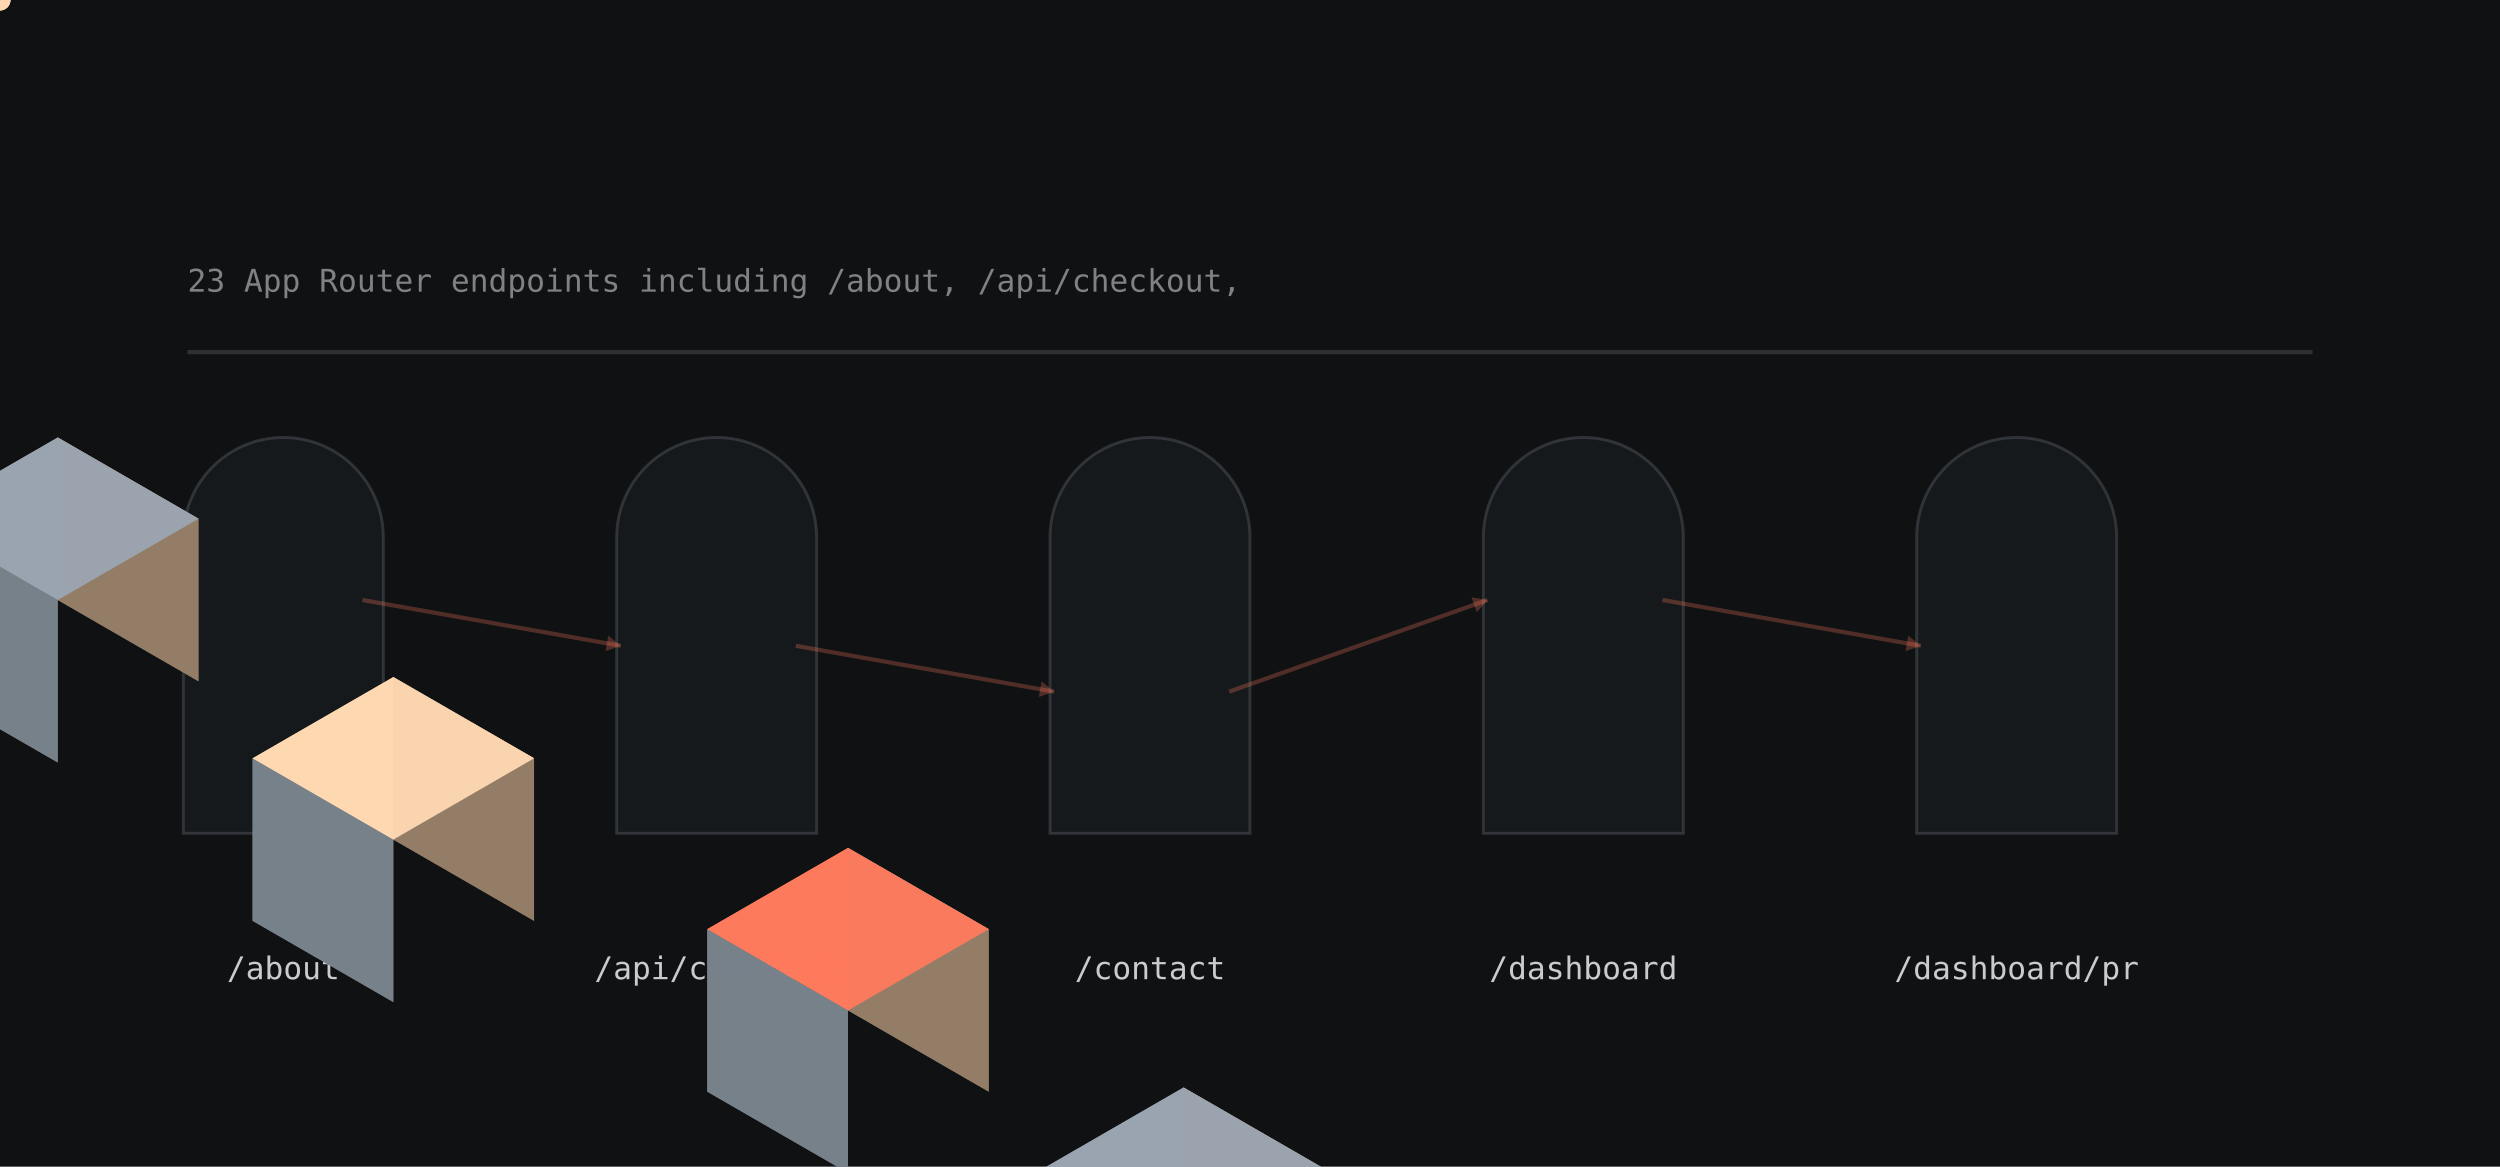
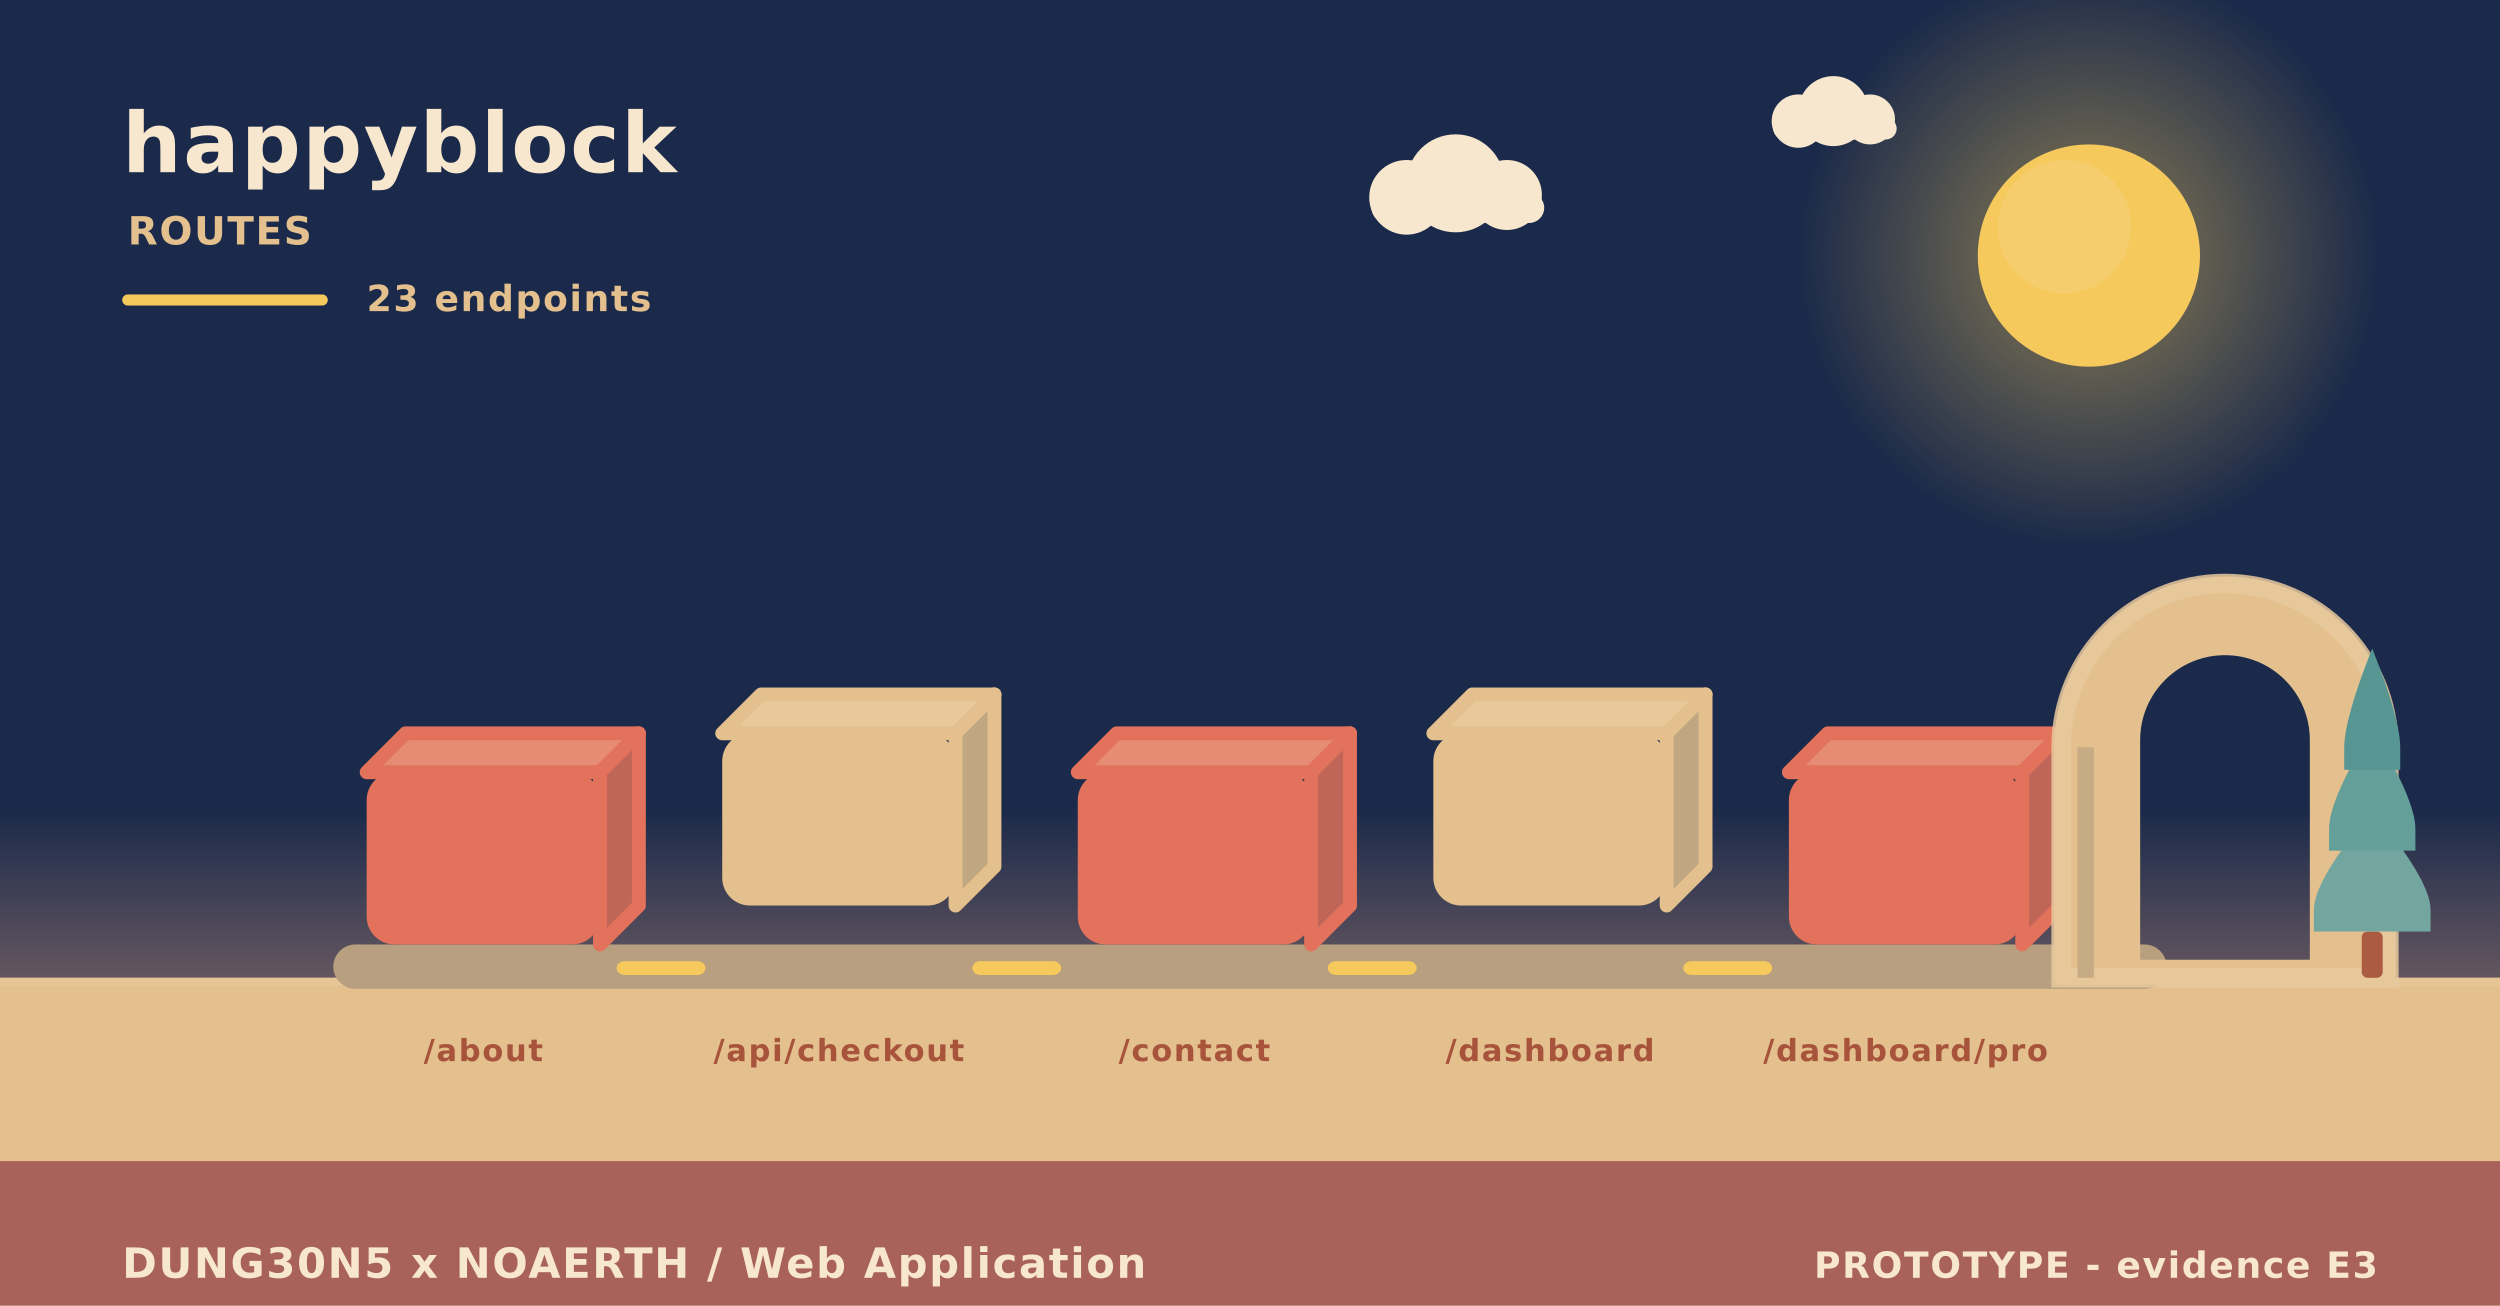
- <svg xmlns="http://www.w3.org/2000/svg" viewBox="0 0 1200 560" width="1200" height="560" role="img" aria-label="happyblock data flow">
-   <rect width="1200" height="560" fill="#0f1113" />
-   <defs>
-     <linearGradient id="gf" x1="0" y1="0" x2="1" y2="1">
-       <stop offset="0%" stop-color="#ff7a5c" />
-       <stop offset="100%" stop-color="#9aa5b1" />
-     </linearGradient>
-   </defs>
-   <path d="M88.00,400.00 L88.00,258.00 A48.00,48.00 0 0 1 184.00,258.00 L184.00,400.00 Z" fill="rgba(154,165,177,0.100)" opacity="0.55" stroke="rgba(154,165,177,0.400)" stroke-width="1.4" />
-   <polygon points="-133.37,173.00 -65.82,212.00 -65.82,134.00 -133.37,95.00" fill="#947d67" opacity="0.95" />
-   <polygon points="-200.92,212.00 -133.37,251.00 -133.37,173.00 -200.92,134.00" fill="#78818a" opacity="0.95" />
-   <polygon points="-133.37,95.00 -65.82,134.00 -133.37,173.00 -200.92,134.00" fill="#ff7a5c" opacity="0.95" />
+ <svg xmlns="http://www.w3.org/2000/svg" width="900" height="470" viewBox="0 0 900 470" role="img" aria-label="happyblock - how data moves">
+   <linearGradient id="skyd" x1="0" y1="0" x2="0" y2="1">
+     <stop offset="0" stop-color="#1b2a4a" />
+     <stop offset="0.62" stop-color="#1b2a4a" />
+     <stop offset="1" stop-color="#f3ad8a" />
+   </linearGradient>
+   <rect width="900" height="470" fill="url(#skyd)" />
+   <radialGradient id="sund">
+     <stop offset="0.35" stop-color="#f5c95c" stop-opacity="0.34" />
+     <stop offset="1" stop-color="#f5c95c" stop-opacity="0" />
+   </radialGradient>
+   <circle cx="752" cy="92" r="104" fill="url(#sund)" />
+   <circle cx="752" cy="92" r="40" fill="#f5c95c" />
+   <circle cx="743.2" cy="81.6" r="24" fill="#f5d27e" opacity="0.5" />
  <g>
-     <polygon points="-133.37,173.00 -65.82,212.00 -65.82,134.00 -133.37,95.00" fill="#947d67" opacity="0.95" />
-     <polygon points="-200.92,212.00 -133.37,251.00 -133.37,173.00 -200.92,134.00" fill="#78818a" opacity="0.95" />
-     <polygon points="-133.37,95.00 -65.82,134.00 -133.37,173.00 -200.92,134.00" fill="#ff7a5c" opacity="0.95" />
-     <animate attributeName="opacity" values="0.25;1.0;0.25" dur="3.667s" begin="0.0s" repeatCount="indefinite" />
+     <circle cx="524" cy="66" r="17.64" fill="#f6e7ce" />
+     <circle cx="506.36" cy="71.04" r="13.44" fill="#f6e7ce" />
+     <circle cx="542.48" cy="70.2" r="12.6" fill="#f6e7ce" />
+     <rect x="493.76" y="69.36" width="62.16" height="10.92" rx="5.46" fill="#f6e7ce" />
+     <animateTransform attributeName="transform" type="translate" values="0 0;24 0;0 0" dur="36s" begin="0s" repeatCount="indefinite" />
  </g>
-   <text x="136" y="470" font-family="ui-monospace,Menlo,monospace" font-size="15" fill="rgba(241,243,245,0.820)" text-anchor="middle">/about</text>
-   <path d="M296.00,400.00 L296.00,258.00 A48.00,48.00 0 0 1 392.00,258.00 L392.00,400.00 Z" fill="rgba(154,165,177,0.100)" opacity="0.55" stroke="rgba(154,165,177,0.400)" stroke-width="1.4" />
-   <polygon points="27.71,288.00 95.26,327.00 95.26,249.00 27.71,210.00" fill="#947d67" opacity="0.95" />
-   <polygon points="-39.84,327.00 27.71,366.00 27.71,288.00 -39.84,249.00" fill="#78818a" opacity="0.95" />
-   <polygon points="27.71,210.00 95.26,249.00 27.71,288.00 -39.84,249.00" fill="#9aa5b1" opacity="0.95" />
  <g>
-     <polygon points="27.71,288.00 95.26,327.00 95.26,249.00 27.71,210.00" fill="#947d67" opacity="0.95" />
-     <polygon points="-39.84,327.00 27.71,366.00 27.71,288.00 -39.84,249.00" fill="#78818a" opacity="0.95" />
-     <polygon points="27.71,210.00 95.26,249.00 27.71,288.00 -39.84,249.00" fill="#9aa5b1" opacity="0.95" />
-     <animate attributeName="opacity" values="0.25;1.0;0.25" dur="3.667s" begin="0.4s" repeatCount="indefinite" />
+     <circle cx="660" cy="40" r="12.6" fill="#f6e7ce" />
+     <circle cx="647.4" cy="43.6" r="9.6" fill="#f6e7ce" />
+     <circle cx="673.2" cy="43" r="9" fill="#f6e7ce" />
+     <rect x="638.4" y="42.4" width="44.4" height="7.8" rx="3.9" fill="#f6e7ce" />
+     <animateTransform attributeName="transform" type="translate" values="0 0;-18 0;0 0" dur="46s" begin="3s" repeatCount="indefinite" />
  </g>
-   <text x="344" y="470" font-family="ui-monospace,Menlo,monospace" font-size="15" fill="rgba(241,243,245,0.820)" text-anchor="middle">/api/checkout</text>
-   <line x1="174.00" y1="288.00" x2="298.00" y2="310.00" stroke="rgba(255,122,92,0.500)" stroke-width="2.00" opacity="0.55" />
-   <polygon points="298.00,310.00 291.97,305.07 290.64,312.55" fill="rgba(255,122,92,0.500)" opacity="0.55" />
-   <g opacity="0.9">
-     <circle cx="0.00" cy="0.00" r="5.00" fill="#ffd8b1" opacity="1.00" />
-     <animateTransform attributeName="transform" type="translate" values="174.00,288.00 298.00,310.00" dur="2.933s" begin="0.0s" repeatCount="indefinite" />
-     <animateTransform attributeName="transform" type="translate" values="298.00,310.00 174.00,288.00" dur="2.933s" begin="1.467s" repeatCount="indefinite" />
+   <rect x="0" y="352" width="900" height="118" fill="#e3c08d" />
+   <rect x="0" y="352" width="900" height="3" fill="#e6c596" />
+   <text x="44" y="62" font-family="Verdana,DejaVu Sans,sans-serif" font-size="30" font-weight="700" letter-spacing="0.6" fill="#f6e7ce" text-anchor="start">happyblock</text>
+   <text x="46" y="88" font-family="Verdana,DejaVu Sans,sans-serif" font-size="14" font-weight="700" letter-spacing="0.6" fill="#e3c08d" text-anchor="start">ROUTES</text>
+   <rect x="44" y="106" width="74" height="4" rx="2" fill="#f5c95c" />
+   <text x="132" y="112" font-family="Verdana,DejaVu Sans,sans-serif" font-size="13" font-weight="700" letter-spacing="0.6" fill="#e3c08d" text-anchor="start">23 endpoints</text>
+   <rect x="120" y="340" width="660" height="16" rx="8" fill="#b79f80" />
+   <g>
+     <path d="M132,278 L216,278 L230,264 L146,264 Z" fill="#e68c74" stroke="#e2725b" stroke-width="5" stroke-linejoin="round" />
+     <path d="M216,278 L230,264 L230,326 L216,340 Z" fill="#c06658" stroke="#e2725b" stroke-width="5" stroke-linejoin="round" />
+     <rect x="132" y="278" width="84" height="62" rx="10" fill="#e2725b" />
+     <animateTransform attributeName="transform" type="translate" values="0 10;0 0" dur="0.8s" begin="0s" fill="freeze" />
  </g>
-   <path d="M504.00,400.00 L504.00,258.00 A48.00,48.00 0 0 1 600.00,258.00 L600.00,400.00 Z" fill="rgba(154,165,177,0.100)" opacity="0.55" stroke="rgba(154,165,177,0.400)" stroke-width="1.4" />
-   <polygon points="188.79,403.00 256.34,442.00 256.34,364.00 188.79,325.00" fill="#947d67" opacity="0.95" />
-   <polygon points="121.24,442.00 188.79,481.00 188.79,403.00 121.24,364.00" fill="#78818a" opacity="0.95" />
-   <polygon points="188.79,325.00 256.34,364.00 188.79,403.00 121.24,364.00" fill="#ffd8b1" opacity="0.95" />
+   <text x="174" y="382" font-family="Verdana,DejaVu Sans,sans-serif" font-size="11" font-weight="700" letter-spacing="0.6" fill="#a8543c" text-anchor="middle">/about</text>
  <g>
-     <polygon points="188.79,403.00 256.34,442.00 256.34,364.00 188.79,325.00" fill="#947d67" opacity="0.95" />
-     <polygon points="121.24,442.00 188.79,481.00 188.79,403.00 121.24,364.00" fill="#78818a" opacity="0.95" />
-     <polygon points="188.79,325.00 256.34,364.00 188.79,403.00 121.24,364.00" fill="#ffd8b1" opacity="0.95" />
-     <animate attributeName="opacity" values="0.25;1.0;0.25" dur="3.667s" begin="0.8s" repeatCount="indefinite" />
+     <path d="M260,264 L344,264 L358,250 L274,250 Z" fill="#e7c99b" stroke="#e3c08d" stroke-width="5" stroke-linejoin="round" />
+     <path d="M344,264 L358,250 L358,312 L344,326 Z" fill="#c1a682" stroke="#e3c08d" stroke-width="5" stroke-linejoin="round" />
+     <rect x="260" y="264" width="84" height="62" rx="10" fill="#e3c08d" />
+     <animateTransform attributeName="transform" type="translate" values="0 10;0 0" dur="0.8s" begin="0.26s" fill="freeze" />
  </g>
-   <text x="552" y="470" font-family="ui-monospace,Menlo,monospace" font-size="15" fill="rgba(241,243,245,0.820)" text-anchor="middle">/contact</text>
-   <line x1="382.00" y1="310.00" x2="506.00" y2="332.00" stroke="rgba(255,122,92,0.500)" stroke-width="2.00" opacity="0.55" />
-   <polygon points="506.00,332.00 499.97,327.07 498.64,334.55" fill="rgba(255,122,92,0.500)" opacity="0.55" />
-   <g opacity="0.9">
-     <circle cx="0.00" cy="0.00" r="5.00" fill="#ffd8b1" opacity="1.00" />
-     <animateTransform attributeName="transform" type="translate" values="382.00,310.00 506.00,332.00" dur="2.933s" begin="0.45s" repeatCount="indefinite" />
-     <animateTransform attributeName="transform" type="translate" values="506.00,332.00 382.00,310.00" dur="2.933s" begin="1.917s" repeatCount="indefinite" />
+   <text x="302" y="382" font-family="Verdana,DejaVu Sans,sans-serif" font-size="11" font-weight="700" letter-spacing="0.6" fill="#a8543c" text-anchor="middle">/api/checkout</text>
+   <rect x="222" y="346" width="32" height="5" rx="3" fill="#f5c95c" />
+   <animate attributeName="opacity" values="0.3;1;0.3" dur="3.4s" begin="0.5s" repeatCount="indefinite" />
+   <g>
+     <path d="M388,278 L472,278 L486,264 L402,264 Z" fill="#e68c74" stroke="#e2725b" stroke-width="5" stroke-linejoin="round" />
+     <path d="M472,278 L486,264 L486,326 L472,340 Z" fill="#c06658" stroke="#e2725b" stroke-width="5" stroke-linejoin="round" />
+     <rect x="388" y="278" width="84" height="62" rx="10" fill="#e2725b" />
+     <animateTransform attributeName="transform" type="translate" values="0 10;0 0" dur="0.8s" begin="0.52s" fill="freeze" />
  </g>
-   <path d="M712.00,400.00 L712.00,258.00 A48.00,48.00 0 0 1 808.00,258.00 L808.00,400.00 Z" fill="rgba(154,165,177,0.100)" opacity="0.55" stroke="rgba(154,165,177,0.400)" stroke-width="1.4" />
-   <polygon points="407.03,485.00 474.58,524.00 474.58,446.00 407.03,407.00" fill="#947d67" opacity="0.95" />
-   <polygon points="339.48,524.00 407.03,563.00 407.03,485.00 339.48,446.00" fill="#78818a" opacity="0.95" />
-   <polygon points="407.03,407.00 474.58,446.00 407.03,485.00 339.48,446.00" fill="#ff7a5c" opacity="0.95" />
+   <text x="430" y="382" font-family="Verdana,DejaVu Sans,sans-serif" font-size="11" font-weight="700" letter-spacing="0.6" fill="#a8543c" text-anchor="middle">/contact</text>
+   <rect x="350" y="346" width="32" height="5" rx="3" fill="#f5c95c" />
+   <animate attributeName="opacity" values="0.3;1;0.3" dur="3.4s" begin="1s" repeatCount="indefinite" />
  <g>
-     <polygon points="407.03,485.00 474.58,524.00 474.58,446.00 407.03,407.00" fill="#947d67" opacity="0.95" />
-     <polygon points="339.48,524.00 407.03,563.00 407.03,485.00 339.48,446.00" fill="#78818a" opacity="0.95" />
-     <polygon points="407.03,407.00 474.58,446.00 407.03,485.00 339.48,446.00" fill="#ff7a5c" opacity="0.95" />
-     <animate attributeName="opacity" values="0.25;1.0;0.25" dur="3.667s" begin="1.2s" repeatCount="indefinite" />
+     <path d="M516,264 L600,264 L614,250 L530,250 Z" fill="#e7c99b" stroke="#e3c08d" stroke-width="5" stroke-linejoin="round" />
+     <path d="M600,264 L614,250 L614,312 L600,326 Z" fill="#c1a682" stroke="#e3c08d" stroke-width="5" stroke-linejoin="round" />
+     <rect x="516" y="264" width="84" height="62" rx="10" fill="#e3c08d" />
+     <animateTransform attributeName="transform" type="translate" values="0 10;0 0" dur="0.8s" begin="0.78s" fill="freeze" />
  </g>
-   <text x="760" y="470" font-family="ui-monospace,Menlo,monospace" font-size="15" fill="rgba(241,243,245,0.820)" text-anchor="middle">/dashboard</text>
-   <line x1="590.00" y1="332.00" x2="714.00" y2="288.00" stroke="rgba(255,122,92,0.500)" stroke-width="2.00" opacity="0.55" />
-   <polygon points="714.00,288.00 706.32,286.69 708.86,293.86" fill="rgba(255,122,92,0.500)" opacity="0.55" />
-   <g opacity="0.9">
-     <circle cx="0.00" cy="0.00" r="5.00" fill="#ffd8b1" opacity="1.00" />
-     <animateTransform attributeName="transform" type="translate" values="590.00,332.00 714.00,288.00" dur="2.933s" begin="0.9s" repeatCount="indefinite" />
-     <animateTransform attributeName="transform" type="translate" values="714.00,288.00 590.00,332.00" dur="2.933s" begin="2.367s" repeatCount="indefinite" />
+   <text x="558" y="382" font-family="Verdana,DejaVu Sans,sans-serif" font-size="11" font-weight="700" letter-spacing="0.6" fill="#a8543c" text-anchor="middle">/dashboard</text>
+   <rect x="478" y="346" width="32" height="5" rx="3" fill="#f5c95c" />
+   <animate attributeName="opacity" values="0.3;1;0.3" dur="3.4s" begin="1.5s" repeatCount="indefinite" />
+   <g>
+     <path d="M644,278 L728,278 L742,264 L658,264 Z" fill="#e68c74" stroke="#e2725b" stroke-width="5" stroke-linejoin="round" />
+     <path d="M728,278 L742,264 L742,326 L728,340 Z" fill="#c06658" stroke="#e2725b" stroke-width="5" stroke-linejoin="round" />
+     <rect x="644" y="278" width="84" height="62" rx="10" fill="#e2725b" />
+     <animateTransform attributeName="transform" type="translate" values="0 10;0 0" dur="0.8s" begin="1.04s" fill="freeze" />
  </g>
-   <path d="M920.00,400.00 L920.00,258.00 A48.00,48.00 0 0 1 1016.00,258.00 L1016.00,400.00 Z" fill="rgba(154,165,177,0.100)" opacity="0.55" stroke="rgba(154,165,177,0.400)" stroke-width="1.4" />
-   <polygon points="568.11,600.00 635.66,639.00 635.66,561.00 568.11,522.00" fill="#947d67" opacity="0.95" />
-   <polygon points="500.56,639.00 568.11,678.00 568.11,600.00 500.56,561.00" fill="#78818a" opacity="0.95" />
-   <polygon points="568.11,522.00 635.66,561.00 568.11,600.00 500.56,561.00" fill="#9aa5b1" opacity="0.95" />
-   <g>
-     <polygon points="568.11,600.00 635.66,639.00 635.66,561.00 568.11,522.00" fill="#947d67" opacity="0.95" />
-     <polygon points="500.56,639.00 568.11,678.00 568.11,600.00 500.56,561.00" fill="#78818a" opacity="0.95" />
-     <polygon points="568.11,522.00 635.66,561.00 568.11,600.00 500.56,561.00" fill="#9aa5b1" opacity="0.95" />
-     <animate attributeName="opacity" values="0.25;1.0;0.25" dur="3.667s" begin="1.6s" repeatCount="indefinite" />
-   </g>
-   <text x="968" y="470" font-family="ui-monospace,Menlo,monospace" font-size="15" fill="rgba(241,243,245,0.820)" text-anchor="middle">/dashboard/pr</text>
-   <line x1="798.00" y1="288.00" x2="922.00" y2="310.00" stroke="rgba(255,122,92,0.500)" stroke-width="2.00" opacity="0.55" />
-   <polygon points="922.00,310.00 915.97,305.07 914.64,312.55" fill="rgba(255,122,92,0.500)" opacity="0.55" />
-   <g opacity="0.9">
-     <circle cx="0.00" cy="0.00" r="5.00" fill="#ffd8b1" opacity="1.00" />
-     <animateTransform attributeName="transform" type="translate" values="798.00,288.00 922.00,310.00" dur="2.933s" begin="1.35s" repeatCount="indefinite" />
-     <animateTransform attributeName="transform" type="translate" values="922.00,310.00 798.00,288.00" dur="2.933s" begin="2.817s" repeatCount="indefinite" />
-   </g>
-   <rect x="90.00" y="168.00" width="1020.00" height="2.00" rx="0.00" fill="rgba(241,243,245,0.140)" opacity="1.00" />
-   <text x="90" y="140" font-family="ui-monospace,Menlo,monospace" font-size="15" fill="rgba(241,243,245,0.500)">23 App Router endpoints including /about, /api/checkout,</text>
+   <text x="686" y="382" font-family="Verdana,DejaVu Sans,sans-serif" font-size="11" font-weight="700" letter-spacing="0.6" fill="#a8543c" text-anchor="middle">/dashboard/pro</text>
+   <rect x="606" y="346" width="32" height="5" rx="3" fill="#f5c95c" />
+   <animate attributeName="opacity" values="0.3;1;0.3" dur="3.4s" begin="2s" repeatCount="indefinite" />
+   <path d="M742,352 L742,269.04 A59,59 0 0 1 860,269.04 L860,352 Z M767.96,348 L767.96,266.4 A33.04,33.04 0 0 1 834.04,266.4 L834.04,348 Z" fill="#e3c08d" fill-rule="evenodd" stroke="#e3c08d" stroke-width="5" stroke-linejoin="round" />
+   <path d="M742,352 L742,269.04 A59,59 0 0 1 860,269.04 L860,352 Z" fill="none" stroke="#e8c99d" stroke-width="7" stroke-linecap="round" opacity="0.85" />
+   <rect x="747.9" y="269.04" width="5.9" height="82.96" fill="#c7ab84" />
+   <rect x="850.22" y="335.36" width="7.56" height="16.64" rx="2.1" fill="#ac5b43" />
+   <path d="M854,291.68 Q833,317.01 833,327.5 Q833,335.36 833,335.36 L875,335.36 Q875,335.36 875,327.5 Q875,317.01 854,291.68 Z" fill="#74a6a0" />
+   <path d="M854,262.56 Q838.46,287.89 838.46,298.38 Q838.46,306.24 838.46,306.24 L869.54,306.24 Q869.54,306.24 869.54,298.38 Q869.54,287.89 854,262.56 Z" fill="#649f9a" />
+   <path d="M854,233.44 Q843.92,258.77 843.92,269.26 Q843.92,277.12 843.92,277.12 L864.08,277.12 Q864.08,277.12 864.08,269.26 Q864.08,258.77 854,233.44 Z" fill="#589694" />
+   <rect x="0" y="418" width="900" height="52" rx="0" fill="#a65c56" opacity="0.94" />
+   <text x="44" y="460" font-family="Verdana,DejaVu Sans,sans-serif" font-size="15" font-weight="700" letter-spacing="0.6" fill="#f6e7ce" text-anchor="start">DUNG30N5 x NOAERTH  /  Web Application</text>
+   <text x="856" y="460" font-family="Verdana,DejaVu Sans,sans-serif" font-size="13" font-weight="700" letter-spacing="0.6" fill="#f6e7ce" text-anchor="end">PROTOTYPE  -  evidence E3</text>
</svg>
